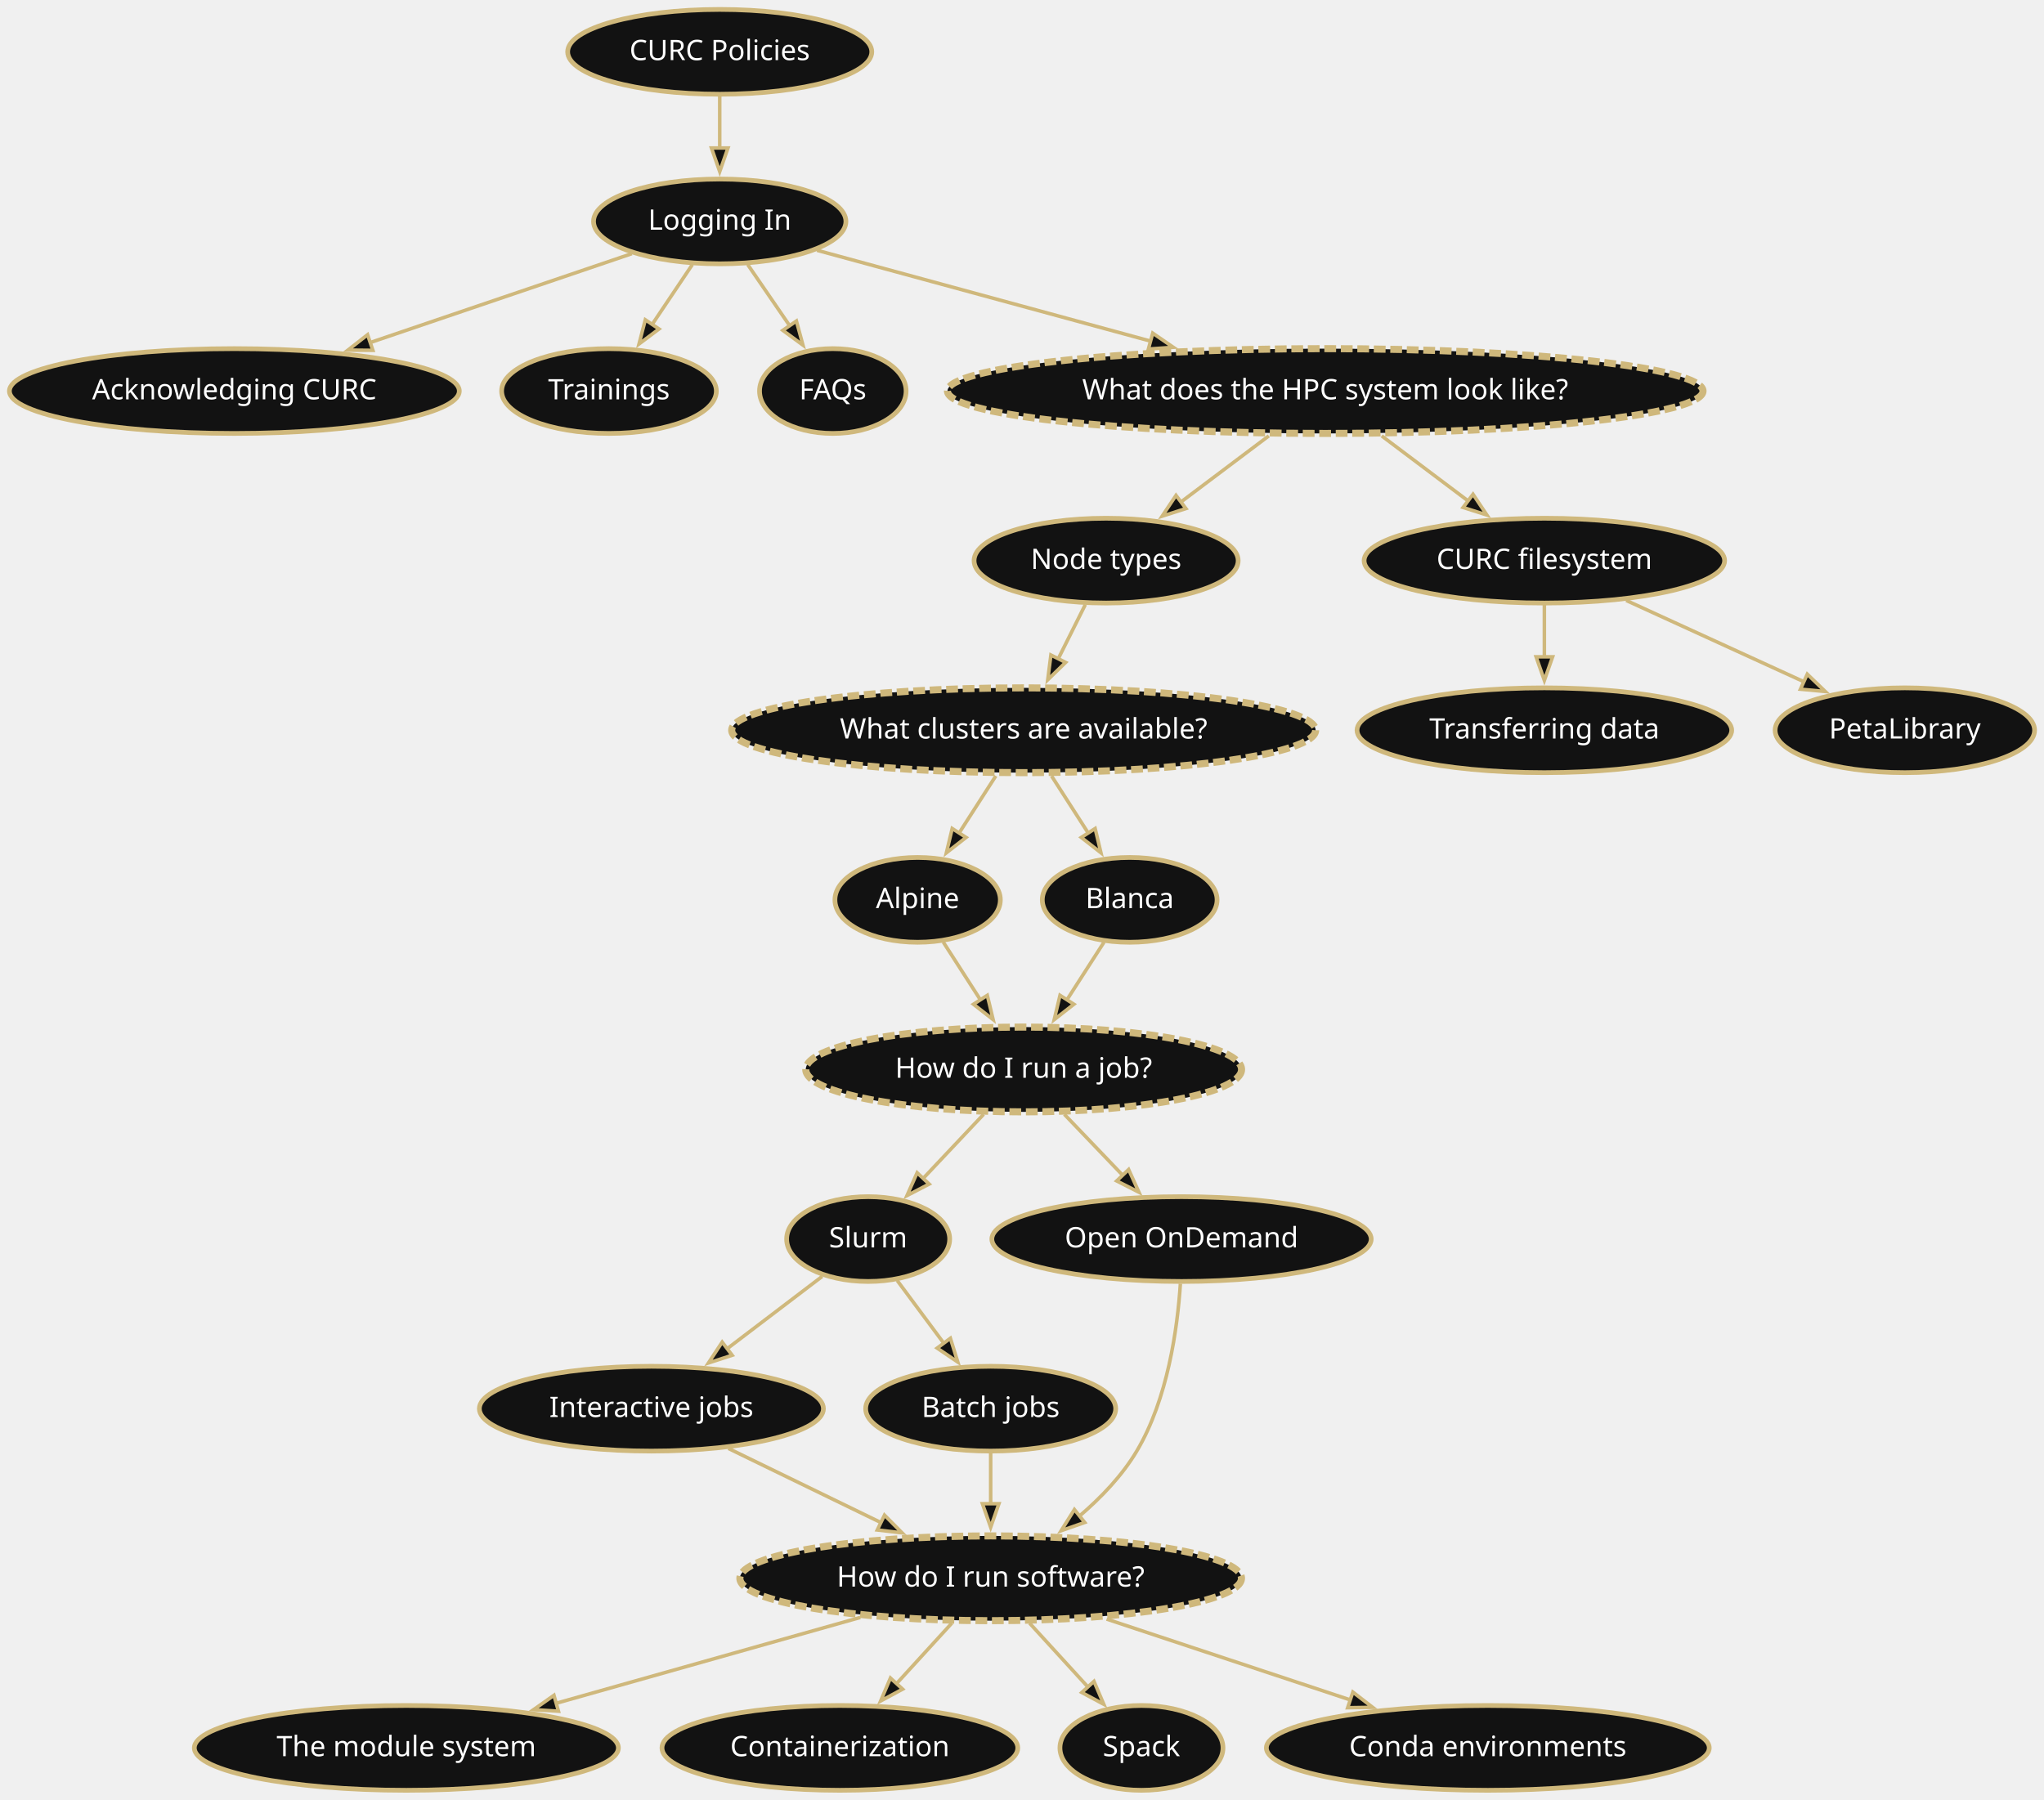
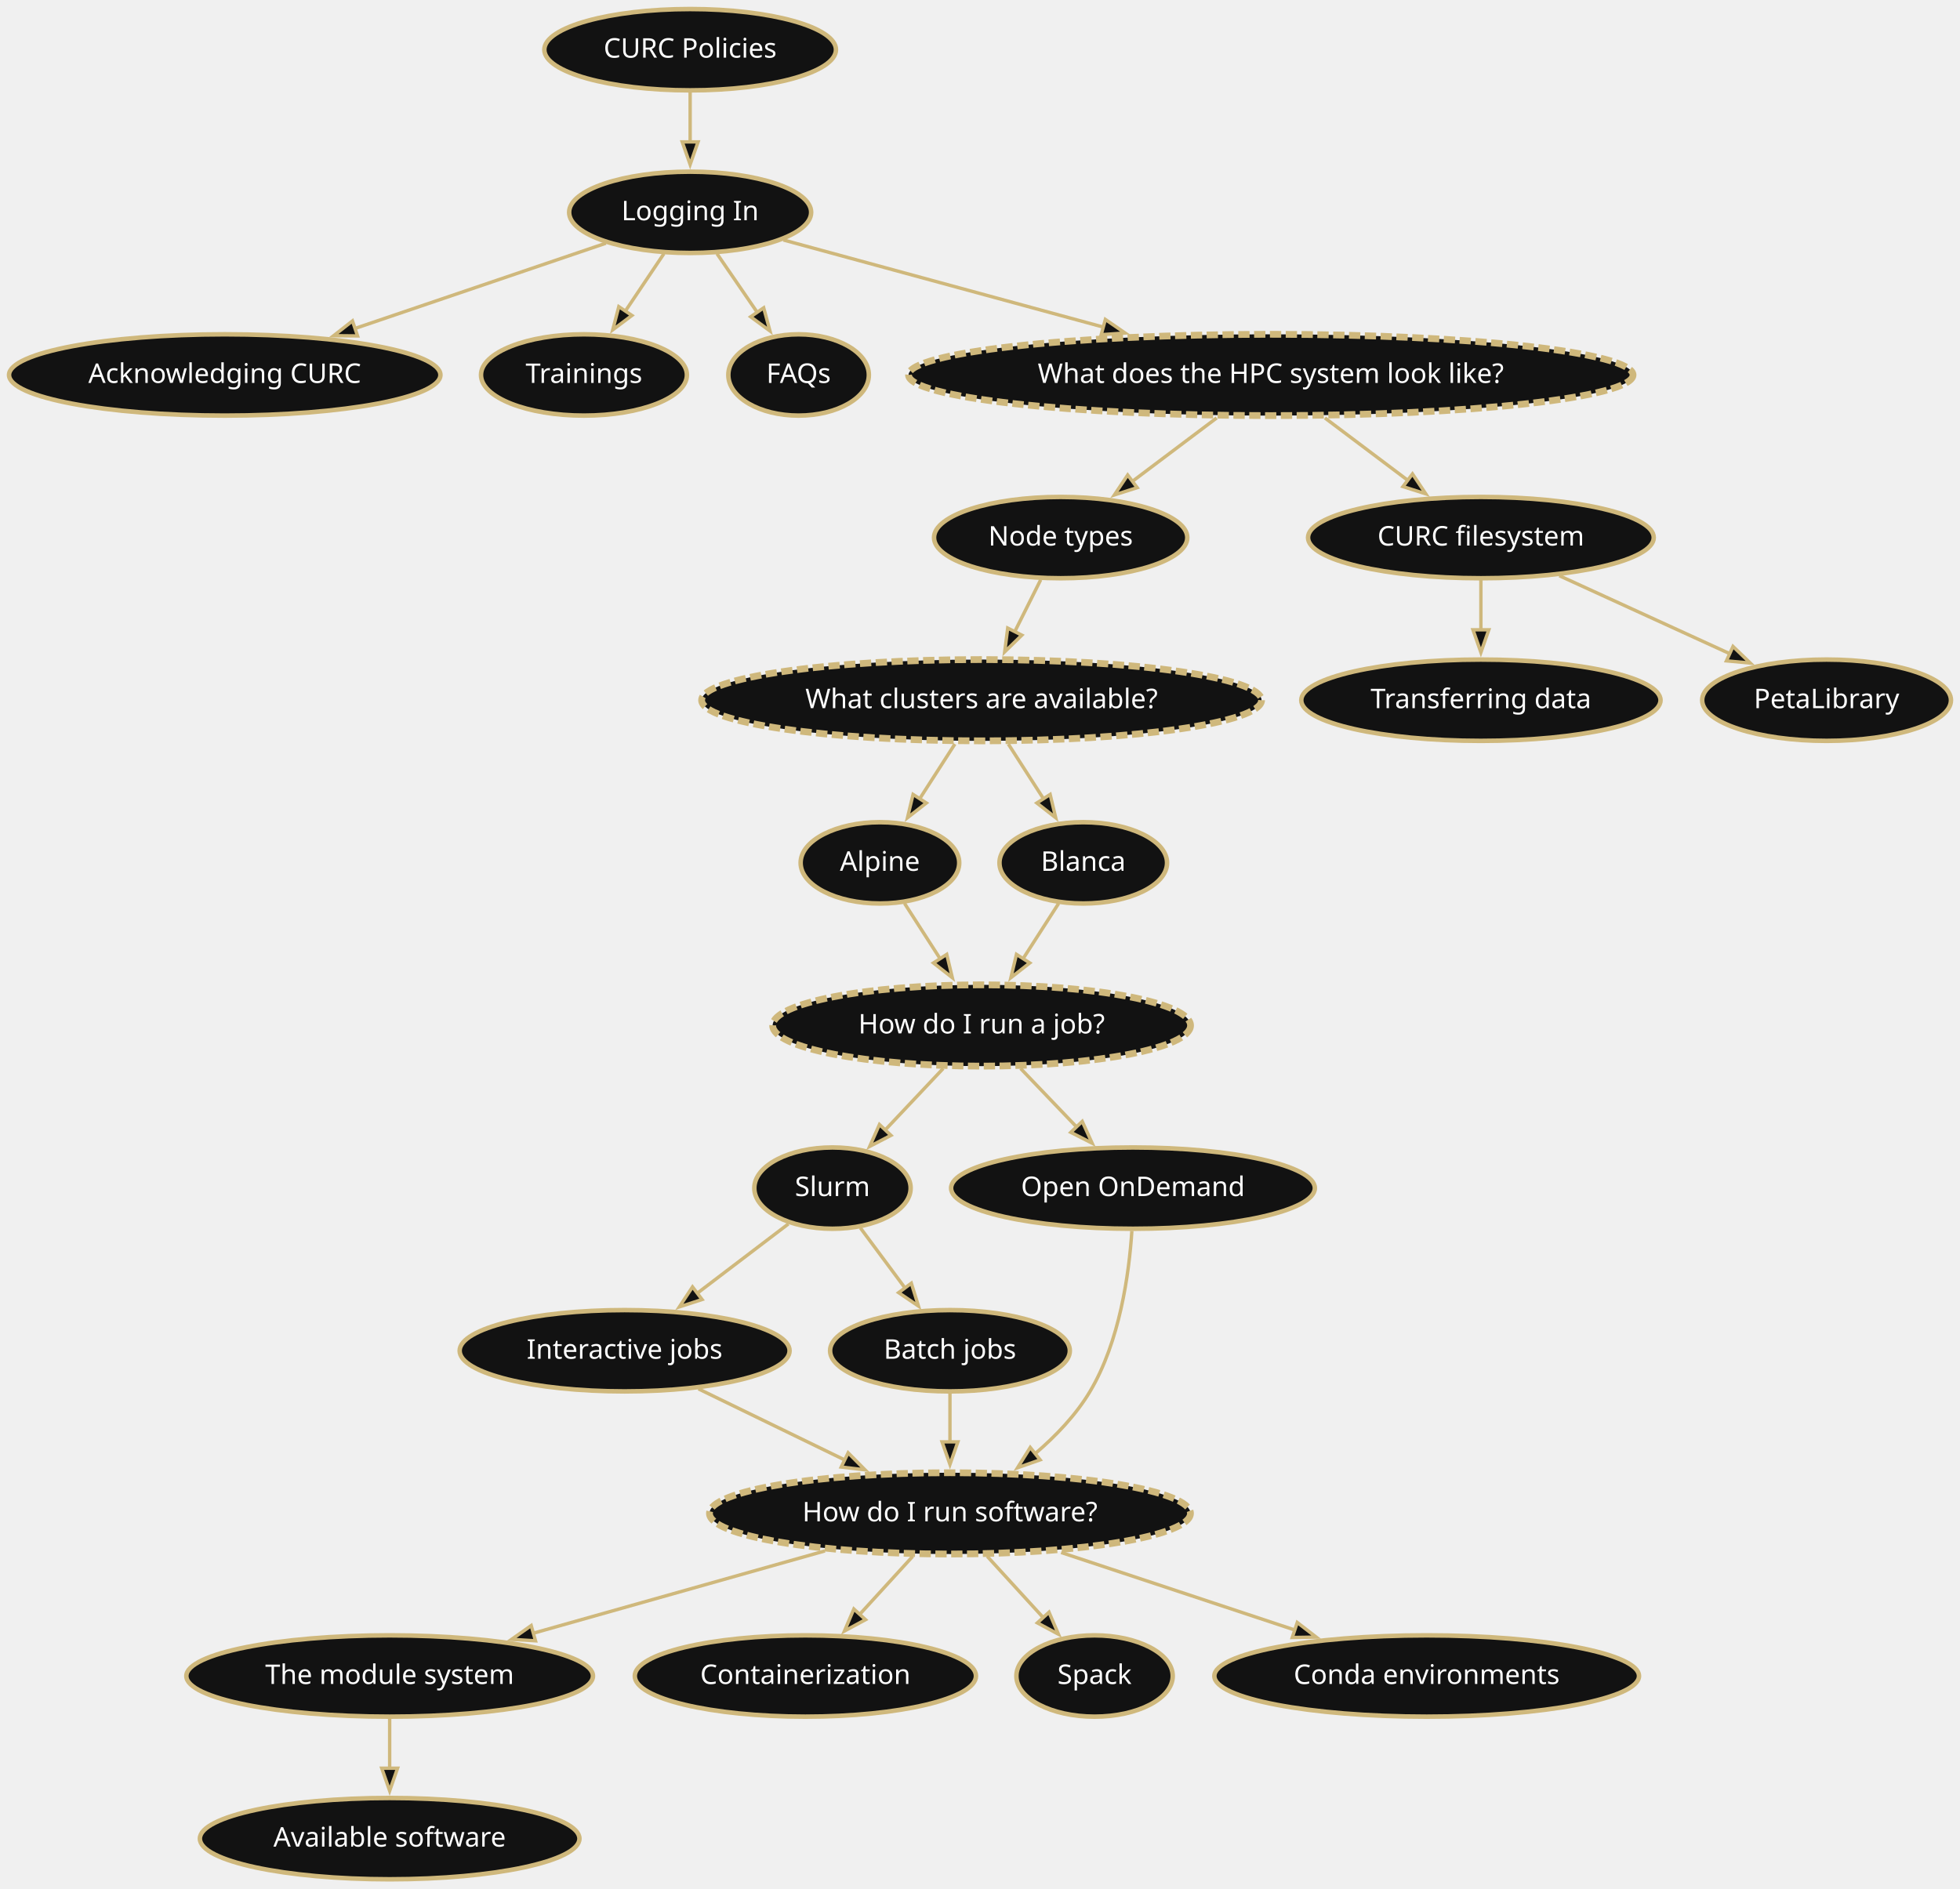
- <svg xmlns="http://www.w3.org/2000/svg" xmlns:xlink="http://www.w3.org/1999/xlink" width="100%" height="100%" viewBox="0.00 0.00 867.53 764.00">
-   <g id="doc-flowchart" class="graph" transform="scale(1 1) rotate(0) translate(4 760)">
+ <svg xmlns="http://www.w3.org/2000/svg" xmlns:xlink="http://www.w3.org/1999/xlink" width="100%" height="100%" viewBox="0.00 0.00 867.53 836.00">
+   <g id="doc-flowchart" class="graph" transform="scale(1 1) rotate(0) translate(4 832)">
    <g id="clickable" class="node">
      <g id="a_clickable">
        <a xlink:href="../additional-resources/policies.html" target="_blank">
-           <ellipse fill="#121212" stroke="#cfb87c" stroke-width="2" cx="301.47" cy="-738" rx="64.54" ry="18" />
-           <text text-anchor="middle" x="301.47" y="-734.48" font-family="Verdana" font-size="12.00" fill="white">CURC Policies</text>
+           <ellipse fill="#121212" stroke="#cfb87c" stroke-width="2" cx="301.47" cy="-810" rx="64.54" ry="18" />
+           <text text-anchor="middle" x="301.47" y="-806.48" font-family="Verdana" font-size="12.00" fill="white">CURC Policies</text>
        </a>
      </g>
    </g>
    <g id="clickable" class="node">
      <g id="a_clickable">
        <a xlink:href="../getting_started/logging-in.html" target="_blank">
-           <ellipse fill="#121212" stroke="#cfb87c" stroke-width="2" cx="301.47" cy="-666" rx="53.56" ry="18" />
-           <text text-anchor="middle" x="301.47" y="-662.48" font-family="Verdana" font-size="12.00" fill="white">Logging In</text>
+           <ellipse fill="#121212" stroke="#cfb87c" stroke-width="2" cx="301.47" cy="-738" rx="53.56" ry="18" />
+           <text text-anchor="middle" x="301.47" y="-734.48" font-family="Verdana" font-size="12.00" fill="white">Logging In</text>
        </a>
      </g>
    </g>
    <g id="doc-flowchart_edge1" class="edge">
-       <path fill="none" stroke="#cfb87c" stroke-width="1.5" d="M301.47,-719.34C301.47,-712.59 301.47,-704.69 301.47,-697.11" />
-       <polygon fill="#121212" stroke="#cfb87c" stroke-width="1.5" points="304.97,-697.17 301.47,-687.17 297.97,-697.17 304.97,-697.17" />
+       <path fill="none" stroke="#cfb87c" stroke-width="1.5" d="M301.47,-791.34C301.47,-784.59 301.47,-776.69 301.47,-769.11" />
+       <polygon fill="#121212" stroke="#cfb87c" stroke-width="1.5" points="304.97,-769.17 301.47,-759.17 297.97,-769.17 304.97,-769.17" />
    </g>
    <g id="clickable" class="node">
      <g id="a_clickable">
        <a xlink:href="../getting_started/acknowledge_curc_resources.html" target="_blank">
-           <ellipse fill="#121212" stroke="#cfb87c" stroke-width="2" cx="95.47" cy="-594" rx="95.47" ry="18" />
-           <text text-anchor="middle" x="95.47" y="-590.48" font-family="Verdana" font-size="12.00" fill="white">Acknowledging CURC</text>
+           <ellipse fill="#121212" stroke="#cfb87c" stroke-width="2" cx="95.47" cy="-666" rx="95.47" ry="18" />
+           <text text-anchor="middle" x="95.47" y="-662.48" font-family="Verdana" font-size="12.00" fill="white">Acknowledging CURC</text>
        </a>
      </g>
    </g>
    <g id="doc-flowchart_edge2" class="edge">
-       <path fill="none" stroke="#cfb87c" stroke-width="1.5" d="M264.17,-652.32C233.1,-641.76 188.33,-626.55 152.73,-614.45" />
-       <polygon fill="#121212" stroke="#cfb87c" stroke-width="1.5" points="154.26,-611.28 143.67,-611.38 152.01,-617.91 154.26,-611.28" />
+       <path fill="none" stroke="#cfb87c" stroke-width="1.5" d="M264.17,-724.32C233.1,-713.76 188.33,-698.55 152.73,-686.45" />
+       <polygon fill="#121212" stroke="#cfb87c" stroke-width="1.5" points="154.26,-683.28 143.67,-683.38 152.01,-689.91 154.26,-683.28" />
    </g>
    <g id="clickable" class="node">
      <g id="a_clickable">
        <a xlink:href="../getting_started/current-sem-trainings.html" target="_blank">
-           <ellipse fill="#121212" stroke="#cfb87c" stroke-width="2" cx="254.47" cy="-594" rx="45.57" ry="18" />
-           <text text-anchor="middle" x="254.47" y="-590.48" font-family="Verdana" font-size="12.00" fill="white">Trainings</text>
+           <ellipse fill="#121212" stroke="#cfb87c" stroke-width="2" cx="254.47" cy="-666" rx="45.57" ry="18" />
+           <text text-anchor="middle" x="254.47" y="-662.48" font-family="Verdana" font-size="12.00" fill="white">Trainings</text>
        </a>
      </g>
    </g>
    <g id="doc-flowchart_edge3" class="edge">
-       <path fill="none" stroke="#cfb87c" stroke-width="1.5" d="M289.86,-647.7C284.68,-639.98 278.45,-630.71 272.68,-622.11" />
-       <polygon fill="#121212" stroke="#cfb87c" stroke-width="1.5" points="275.7,-620.34 267.22,-613.99 269.89,-624.24 275.7,-620.34" />
+       <path fill="none" stroke="#cfb87c" stroke-width="1.5" d="M289.86,-719.7C284.68,-711.98 278.45,-702.71 272.68,-694.11" />
+       <polygon fill="#121212" stroke="#cfb87c" stroke-width="1.5" points="275.7,-692.34 267.22,-685.99 269.89,-696.24 275.7,-692.34" />
    </g>
    <g id="clickable" class="node">
      <g id="a_clickable">
        <a xlink:href="../getting_started/faq.html" target="_blank">
-           <ellipse fill="#121212" stroke="#cfb87c" stroke-width="2" cx="349.47" cy="-594" rx="31.1" ry="18" />
-           <text text-anchor="middle" x="349.47" y="-590.48" font-family="Verdana" font-size="12.00" fill="white">FAQs</text>
+           <ellipse fill="#121212" stroke="#cfb87c" stroke-width="2" cx="349.47" cy="-666" rx="31.1" ry="18" />
+           <text text-anchor="middle" x="349.47" y="-662.48" font-family="Verdana" font-size="12.00" fill="white">FAQs</text>
        </a>
      </g>
    </g>
    <g id="doc-flowchart_edge4" class="edge">
-       <path fill="none" stroke="#cfb87c" stroke-width="1.5" d="M313.34,-647.7C318.71,-639.87 325.18,-630.44 331.15,-621.73" />
-       <polygon fill="#121212" stroke="#cfb87c" stroke-width="1.5" points="334.02,-623.72 336.79,-613.49 328.25,-619.76 334.02,-623.72" />
+       <path fill="none" stroke="#cfb87c" stroke-width="1.5" d="M313.34,-719.7C318.71,-711.87 325.18,-702.44 331.15,-693.73" />
+       <polygon fill="#121212" stroke="#cfb87c" stroke-width="1.5" points="334.02,-695.72 336.79,-685.49 328.25,-691.76 334.02,-695.72" />
    </g>
    <g id="doc-flowchart_node6" class="node">
-       <ellipse fill="#121212" stroke="#cfb87c" stroke-width="3" stroke-dasharray="5,2" cx="558.47" cy="-594" rx="160.34" ry="18" />
-       <text text-anchor="middle" x="558.47" y="-590.48" font-family="Verdana" font-size="12.00" fill="white">What does the HPC system look like?</text>
+       <ellipse fill="#121212" stroke="#cfb87c" stroke-width="3" stroke-dasharray="5,2" cx="558.47" cy="-666" rx="160.34" ry="18" />
+       <text text-anchor="middle" x="558.47" y="-662.48" font-family="Verdana" font-size="12.00" fill="white">What does the HPC system look like?</text>
    </g>
    <g id="doc-flowchart_edge5" class="edge">
-       <path fill="none" stroke="#cfb87c" stroke-width="1.5" d="M342.77,-653.75C380.88,-643.37 438.38,-627.71 484.42,-615.17" />
-       <polygon fill="#121212" stroke="#cfb87c" stroke-width="1.5" points="485.25,-618.57 493.98,-612.57 483.41,-611.82 485.25,-618.57" />
+       <path fill="none" stroke="#cfb87c" stroke-width="1.5" d="M342.77,-725.75C380.88,-715.37 438.38,-699.71 484.42,-687.17" />
+       <polygon fill="#121212" stroke="#cfb87c" stroke-width="1.5" points="485.25,-690.57 493.98,-684.57 483.41,-683.82 485.25,-690.57" />
    </g>
    <g id="clickable" class="node">
      <g id="a_clickable">
        <a xlink:href="../compute/node-types.html" target="_blank">
-           <ellipse fill="#121212" stroke="#cfb87c" stroke-width="2" cx="465.47" cy="-522" rx="56.05" ry="18" />
-           <text text-anchor="middle" x="465.47" y="-518.48" font-family="Verdana" font-size="12.00" fill="white">Node types</text>
+           <ellipse fill="#121212" stroke="#cfb87c" stroke-width="2" cx="465.47" cy="-594" rx="56.05" ry="18" />
+           <text text-anchor="middle" x="465.47" y="-590.48" font-family="Verdana" font-size="12.00" fill="white">Node types</text>
        </a>
      </g>
    </g>
    <g id="doc-flowchart_edge6" class="edge">
-       <path fill="none" stroke="#cfb87c" stroke-width="1.5" d="M534.52,-574.97C523.06,-566.34 509.18,-555.9 496.88,-546.64" />
-       <polygon fill="#121212" stroke="#cfb87c" stroke-width="1.5" points="499.34,-544.11 489.25,-540.89 495.13,-549.7 499.34,-544.11" />
+       <path fill="none" stroke="#cfb87c" stroke-width="1.5" d="M534.52,-646.97C523.06,-638.34 509.18,-627.9 496.88,-618.64" />
+       <polygon fill="#121212" stroke="#cfb87c" stroke-width="1.5" points="499.34,-616.11 489.25,-612.89 495.13,-621.7 499.34,-616.11" />
    </g>
    <g id="clickable" class="node">
      <g id="a_clickable">
        <a xlink:href="../compute/filesystems.html" target="_blank">
-           <ellipse fill="#121212" stroke="#cfb87c" stroke-width="2" cx="651.47" cy="-522" rx="76.51" ry="18" />
-           <text text-anchor="middle" x="651.47" y="-518.48" font-family="Verdana" font-size="12.00" fill="white">CURC filesystem</text>
+           <ellipse fill="#121212" stroke="#cfb87c" stroke-width="2" cx="651.47" cy="-594" rx="76.51" ry="18" />
+           <text text-anchor="middle" x="651.47" y="-590.48" font-family="Verdana" font-size="12.00" fill="white">CURC filesystem</text>
        </a>
      </g>
    </g>
    <g id="doc-flowchart_edge7" class="edge">
-       <path fill="none" stroke="#cfb87c" stroke-width="1.5" d="M582.42,-574.97C593.61,-566.56 607.09,-556.41 619.16,-547.32" />
-       <polygon fill="#121212" stroke="#cfb87c" stroke-width="1.5" points="621.19,-550.18 627.07,-541.37 616.98,-544.58 621.19,-550.18" />
+       <path fill="none" stroke="#cfb87c" stroke-width="1.5" d="M582.42,-646.97C593.61,-638.56 607.09,-628.41 619.16,-619.32" />
+       <polygon fill="#121212" stroke="#cfb87c" stroke-width="1.5" points="621.19,-622.18 627.07,-613.37 616.98,-616.58 621.19,-622.18" />
    </g>
    <g id="doc-flowchart_node7" class="node">
-       <ellipse fill="#121212" stroke="#cfb87c" stroke-width="3" stroke-dasharray="5,2" cx="430.47" cy="-306" rx="92.48" ry="18" />
-       <text text-anchor="middle" x="430.47" y="-302.48" font-family="Verdana" font-size="12.00" fill="white">How do I run a job?</text>
+       <ellipse fill="#121212" stroke="#cfb87c" stroke-width="3" stroke-dasharray="5,2" cx="430.47" cy="-378" rx="92.48" ry="18" />
+       <text text-anchor="middle" x="430.47" y="-374.48" font-family="Verdana" font-size="12.00" fill="white">How do I run a job?</text>
    </g>
    <g id="clickable" class="node">
      <g id="a_clickable">
        <a xlink:href="../running-jobs/job-resources.html" target="_blank">
-           <ellipse fill="#121212" stroke="#cfb87c" stroke-width="2" cx="364.47" cy="-234" rx="34.6" ry="18" />
-           <text text-anchor="middle" x="364.47" y="-230.47" font-family="Verdana" font-size="12.00" fill="white">Slurm</text>
+           <ellipse fill="#121212" stroke="#cfb87c" stroke-width="2" cx="364.47" cy="-306" rx="34.6" ry="18" />
+           <text text-anchor="middle" x="364.47" y="-302.48" font-family="Verdana" font-size="12.00" fill="white">Slurm</text>
        </a>
      </g>
    </g>
    <g id="doc-flowchart_edge15" class="edge">
-       <path fill="none" stroke="#cfb87c" stroke-width="1.5" d="M413.48,-286.97C405.65,-278.68 396.25,-268.7 387.78,-259.71" />
-       <polygon fill="#121212" stroke="#cfb87c" stroke-width="1.5" points="390.36,-257.35 380.95,-252.47 385.26,-262.15 390.36,-257.35" />
+       <path fill="none" stroke="#cfb87c" stroke-width="1.5" d="M413.48,-358.97C405.65,-350.68 396.25,-340.7 387.78,-331.71" />
+       <polygon fill="#121212" stroke="#cfb87c" stroke-width="1.5" points="390.36,-329.35 380.95,-324.47 385.26,-334.15 390.36,-329.35" />
    </g>
    <g id="clickable" class="node">
      <g id="a_clickable">
        <a xlink:href="../open_ondemand/index.html" target="_blank">
-           <ellipse fill="#121212" stroke="#cfb87c" stroke-width="2" cx="497.47" cy="-234" rx="80.5" ry="18" />
-           <text text-anchor="middle" x="497.47" y="-230.47" font-family="Verdana" font-size="12.00" fill="white">Open OnDemand</text>
+           <ellipse fill="#121212" stroke="#cfb87c" stroke-width="2" cx="497.47" cy="-306" rx="80.5" ry="18" />
+           <text text-anchor="middle" x="497.47" y="-302.48" font-family="Verdana" font-size="12.00" fill="white">Open OnDemand</text>
        </a>
      </g>
    </g>
    <g id="doc-flowchart_edge16" class="edge">
-       <path fill="none" stroke="#cfb87c" stroke-width="1.5" d="M447.73,-286.97C455.33,-279.04 464.39,-269.56 472.69,-260.89" />
-       <polygon fill="#121212" stroke="#cfb87c" stroke-width="1.5" points="475.02,-263.53 479.4,-253.88 469.96,-258.69 475.02,-263.53" />
+       <path fill="none" stroke="#cfb87c" stroke-width="1.5" d="M447.73,-358.97C455.33,-351.04 464.39,-341.56 472.69,-332.89" />
+       <polygon fill="#121212" stroke="#cfb87c" stroke-width="1.5" points="475.02,-335.53 479.4,-325.88 469.96,-330.69 475.02,-335.53" />
    </g>
    <g id="doc-flowchart_node8" class="node">
-       <ellipse fill="#121212" stroke="#cfb87c" stroke-width="3" stroke-dasharray="5,2" cx="430.47" cy="-450" rx="123.92" ry="18" />
-       <text text-anchor="middle" x="430.47" y="-446.48" font-family="Verdana" font-size="12.00" fill="white">What clusters are available?</text>
+       <ellipse fill="#121212" stroke="#cfb87c" stroke-width="3" stroke-dasharray="5,2" cx="430.47" cy="-522" rx="123.92" ry="18" />
+       <text text-anchor="middle" x="430.47" y="-518.48" font-family="Verdana" font-size="12.00" fill="white">What clusters are available?</text>
    </g>
    <g id="clickable" class="node">
      <g id="a_clickable">
        <a xlink:href="../clusters/alpine/index.html" target="_blank">
-           <ellipse fill="#121212" stroke="#cfb87c" stroke-width="2" cx="385.47" cy="-378" rx="35.1" ry="18" />
-           <text text-anchor="middle" x="385.47" y="-374.48" font-family="Verdana" font-size="12.00" fill="white">Alpine</text>
+           <ellipse fill="#121212" stroke="#cfb87c" stroke-width="2" cx="385.47" cy="-450" rx="35.1" ry="18" />
+           <text text-anchor="middle" x="385.47" y="-446.48" font-family="Verdana" font-size="12.00" fill="white">Alpine</text>
        </a>
      </g>
    </g>
    <g id="doc-flowchart_edge11" class="edge">
-       <path fill="none" stroke="#cfb87c" stroke-width="1.5" d="M418.65,-430.61C413.87,-423.17 408.25,-414.44 403.01,-406.28" />
-       <polygon fill="#121212" stroke="#cfb87c" stroke-width="1.5" points="406.03,-404.5 397.67,-397.98 400.14,-408.28 406.03,-404.5" />
+       <path fill="none" stroke="#cfb87c" stroke-width="1.5" d="M418.65,-502.61C413.87,-495.17 408.25,-486.44 403.01,-478.28" />
+       <polygon fill="#121212" stroke="#cfb87c" stroke-width="1.5" points="406.03,-476.5 397.67,-469.98 400.14,-480.28 406.03,-476.5" />
    </g>
    <g id="clickable" class="node">
      <g id="a_clickable">
        <a xlink:href="../clusters/blanca/blanca.html" target="_blank">
-           <ellipse fill="#121212" stroke="#cfb87c" stroke-width="2" cx="475.47" cy="-378" rx="37.09" ry="18" />
-           <text text-anchor="middle" x="475.47" y="-374.48" font-family="Verdana" font-size="12.00" fill="white">Blanca</text>
+           <ellipse fill="#121212" stroke="#cfb87c" stroke-width="2" cx="475.47" cy="-450" rx="37.09" ry="18" />
+           <text text-anchor="middle" x="475.47" y="-446.48" font-family="Verdana" font-size="12.00" fill="white">Blanca</text>
        </a>
      </g>
    </g>
    <g id="doc-flowchart_edge12" class="edge">
-       <path fill="none" stroke="#cfb87c" stroke-width="1.5" d="M442.3,-430.61C447.08,-423.17 452.69,-414.44 457.93,-406.28" />
-       <polygon fill="#121212" stroke="#cfb87c" stroke-width="1.5" points="460.81,-408.28 463.27,-397.98 454.92,-404.5 460.81,-408.28" />
+       <path fill="none" stroke="#cfb87c" stroke-width="1.5" d="M442.3,-502.61C447.08,-495.17 452.69,-486.44 457.93,-478.28" />
+       <polygon fill="#121212" stroke="#cfb87c" stroke-width="1.5" points="460.81,-480.28 463.27,-469.98 454.92,-476.5 460.81,-480.28" />
    </g>
    <g id="doc-flowchart_edge10" class="edge">
-       <path fill="none" stroke="#cfb87c" stroke-width="1.5" d="M456.64,-503.34C453.12,-496.29 448.97,-487.99 445.02,-480.1" />
-       <polygon fill="#121212" stroke="#cfb87c" stroke-width="1.5" points="448.29,-478.8 440.69,-471.42 442.03,-481.93 448.29,-478.8" />
+       <path fill="none" stroke="#cfb87c" stroke-width="1.5" d="M456.64,-575.34C453.12,-568.29 448.97,-559.99 445.02,-552.1" />
+       <polygon fill="#121212" stroke="#cfb87c" stroke-width="1.5" points="448.29,-550.8 440.69,-543.42 442.03,-553.93 448.29,-550.8" />
    </g>
    <g id="clickable" class="node">
      <g id="a_clickable">
        <a xlink:href="../compute/data-transfer.html" target="_blank">
-           <ellipse fill="#121212" stroke="#cfb87c" stroke-width="2" cx="651.47" cy="-450" rx="79.51" ry="18" />
-           <text text-anchor="middle" x="651.47" y="-446.48" font-family="Verdana" font-size="12.00" fill="white">Transferring data</text>
+           <ellipse fill="#121212" stroke="#cfb87c" stroke-width="2" cx="651.47" cy="-522" rx="79.51" ry="18" />
+           <text text-anchor="middle" x="651.47" y="-518.48" font-family="Verdana" font-size="12.00" fill="white">Transferring data</text>
        </a>
      </g>
    </g>
    <g id="doc-flowchart_edge8" class="edge">
-       <path fill="none" stroke="#cfb87c" stroke-width="1.5" d="M651.47,-503.34C651.47,-496.59 651.47,-488.69 651.47,-481.11" />
-       <polygon fill="#121212" stroke="#cfb87c" stroke-width="1.5" points="654.97,-481.17 651.47,-471.17 647.97,-481.17 654.97,-481.17" />
+       <path fill="none" stroke="#cfb87c" stroke-width="1.5" d="M651.47,-575.34C651.47,-568.59 651.47,-560.69 651.47,-553.11" />
+       <polygon fill="#121212" stroke="#cfb87c" stroke-width="1.5" points="654.97,-553.17 651.47,-543.17 647.97,-553.17 654.97,-553.17" />
    </g>
    <g id="clickable" class="node">
      <g id="a_clickable">
        <a xlink:href="../storage/petalibrary/index.html" target="_blank">
-           <ellipse fill="#121212" stroke="#cfb87c" stroke-width="2" cx="804.47" cy="-450" rx="55.06" ry="18" />
-           <text text-anchor="middle" x="804.47" y="-446.48" font-family="Verdana" font-size="12.00" fill="white">PetaLibrary</text>
+           <ellipse fill="#121212" stroke="#cfb87c" stroke-width="2" cx="804.47" cy="-522" rx="55.06" ry="18" />
+           <text text-anchor="middle" x="804.47" y="-518.48" font-family="Verdana" font-size="12.00" fill="white">PetaLibrary</text>
        </a>
      </g>
    </g>
    <g id="doc-flowchart_edge9" class="edge">
-       <path fill="none" stroke="#cfb87c" stroke-width="1.5" d="M686.19,-505.12C708.65,-494.84 738.03,-481.4 761.89,-470.48" />
-       <polygon fill="#121212" stroke="#cfb87c" stroke-width="1.5" points="763.06,-473.8 770.7,-466.45 760.15,-467.43 763.06,-473.8" />
+       <path fill="none" stroke="#cfb87c" stroke-width="1.5" d="M686.19,-577.12C708.65,-566.84 738.03,-553.4 761.89,-542.48" />
+       <polygon fill="#121212" stroke="#cfb87c" stroke-width="1.5" points="763.06,-545.8 770.7,-538.45 760.15,-539.43 763.06,-545.8" />
    </g>
    <g id="doc-flowchart_edge13" class="edge">
-       <path fill="none" stroke="#cfb87c" stroke-width="1.5" d="M396.37,-360.05C401.12,-352.66 406.83,-343.78 412.2,-335.42" />
-       <polygon fill="#121212" stroke="#cfb87c" stroke-width="1.5" points="415.04,-337.47 417.51,-327.17 409.16,-333.69 415.04,-337.47" />
+       <path fill="none" stroke="#cfb87c" stroke-width="1.5" d="M396.37,-432.05C401.12,-424.66 406.83,-415.78 412.2,-407.42" />
+       <polygon fill="#121212" stroke="#cfb87c" stroke-width="1.5" points="415.04,-409.47 417.51,-399.17 409.16,-405.69 415.04,-409.47" />
    </g>
    <g id="doc-flowchart_edge14" class="edge">
-       <path fill="none" stroke="#cfb87c" stroke-width="1.5" d="M464.58,-360.05C459.83,-352.66 454.12,-343.78 448.74,-335.42" />
-       <polygon fill="#121212" stroke="#cfb87c" stroke-width="1.5" points="451.79,-333.69 443.44,-327.17 445.9,-337.47 451.79,-333.69" />
+       <path fill="none" stroke="#cfb87c" stroke-width="1.5" d="M464.58,-432.05C459.83,-424.66 454.12,-415.78 448.74,-407.42" />
+       <polygon fill="#121212" stroke="#cfb87c" stroke-width="1.5" points="451.79,-405.69 443.44,-399.17 445.9,-409.47 451.79,-405.69" />
    </g>
    <g id="clickable" class="node">
      <g id="a_clickable">
        <a xlink:href="../running-jobs/interactive-jobs.html" target="_blank">
-           <ellipse fill="#121212" stroke="#cfb87c" stroke-width="2" cx="272.47" cy="-162" rx="73.02" ry="18" />
-           <text text-anchor="middle" x="272.47" y="-158.47" font-family="Verdana" font-size="12.00" fill="white">Interactive jobs</text>
+           <ellipse fill="#121212" stroke="#cfb87c" stroke-width="2" cx="272.47" cy="-234" rx="73.02" ry="18" />
+           <text text-anchor="middle" x="272.47" y="-230.47" font-family="Verdana" font-size="12.00" fill="white">Interactive jobs</text>
        </a>
      </g>
    </g>
    <g id="doc-flowchart_edge17" class="edge">
-       <path fill="none" stroke="#cfb87c" stroke-width="1.5" d="M344.96,-218.15C333.16,-209.18 317.84,-197.52 304.32,-187.23" />
-       <polygon fill="#121212" stroke="#cfb87c" stroke-width="1.5" points="306.75,-184.68 296.68,-181.41 302.52,-190.26 306.75,-184.68" />
+       <path fill="none" stroke="#cfb87c" stroke-width="1.5" d="M344.96,-290.15C333.16,-281.18 317.84,-269.52 304.32,-259.23" />
+       <polygon fill="#121212" stroke="#cfb87c" stroke-width="1.5" points="306.75,-256.68 296.68,-253.41 302.52,-262.26 306.75,-256.68" />
    </g>
    <g id="clickable" class="node">
      <g id="a_clickable">
        <a xlink:href="../running-jobs/batch-jobs.html" target="_blank">
-           <ellipse fill="#121212" stroke="#cfb87c" stroke-width="2" cx="416.47" cy="-162" rx="53.06" ry="18" />
-           <text text-anchor="middle" x="416.47" y="-158.47" font-family="Verdana" font-size="12.00" fill="white">Batch jobs</text>
+           <ellipse fill="#121212" stroke="#cfb87c" stroke-width="2" cx="416.47" cy="-234" rx="53.06" ry="18" />
+           <text text-anchor="middle" x="416.47" y="-230.47" font-family="Verdana" font-size="12.00" fill="white">Batch jobs</text>
        </a>
      </g>
    </g>
    <g id="doc-flowchart_edge18" class="edge">
-       <path fill="none" stroke="#cfb87c" stroke-width="1.5" d="M376.8,-216.41C382.73,-208.42 390,-198.64 396.68,-189.64" />
-       <polygon fill="#121212" stroke="#cfb87c" stroke-width="1.5" points="399.37,-191.89 402.52,-181.78 393.75,-187.72 399.37,-191.89" />
+       <path fill="none" stroke="#cfb87c" stroke-width="1.5" d="M376.8,-288.41C382.73,-280.42 390,-270.64 396.68,-261.64" />
+       <polygon fill="#121212" stroke="#cfb87c" stroke-width="1.5" points="399.37,-263.89 402.52,-253.78 393.75,-259.72 399.37,-263.89" />
    </g>
    <g id="doc-flowchart_node19" class="node">
-       <ellipse fill="#121212" stroke="#cfb87c" stroke-width="3" stroke-dasharray="5,2" cx="416.47" cy="-90" rx="106.45" ry="18" />
-       <text text-anchor="middle" x="416.47" y="-86.47" font-family="Verdana" font-size="12.00" fill="white">How do I run software?</text>
+       <ellipse fill="#121212" stroke="#cfb87c" stroke-width="3" stroke-dasharray="5,2" cx="416.47" cy="-162" rx="106.45" ry="18" />
+       <text text-anchor="middle" x="416.47" y="-158.47" font-family="Verdana" font-size="12.00" fill="white">How do I run software?</text>
    </g>
    <g id="doc-flowchart_edge19" class="edge">
-       <path fill="none" stroke="#cfb87c" stroke-width="1.5" d="M305.15,-145.12C324.28,-135.82 348.76,-123.92 369.89,-113.65" />
-       <polygon fill="#121212" stroke="#cfb87c" stroke-width="1.5" points="371.4,-116.8 378.86,-109.28 368.34,-110.51 371.4,-116.8" />
+       <path fill="none" stroke="#cfb87c" stroke-width="1.5" d="M305.15,-217.12C324.28,-207.82 348.76,-195.92 369.89,-185.65" />
+       <polygon fill="#121212" stroke="#cfb87c" stroke-width="1.5" points="371.4,-188.8 378.86,-181.28 368.34,-182.51 371.4,-188.8" />
    </g>
    <g id="doc-flowchart_edge20" class="edge">
-       <path fill="none" stroke="#cfb87c" stroke-width="1.5" d="M416.47,-143.34C416.47,-136.69 416.47,-128.94 416.47,-121.46" />
-       <polygon fill="#121212" stroke="#cfb87c" stroke-width="1.5" points="419.97,-121.66 416.47,-111.66 412.97,-121.66 419.97,-121.66" />
+       <path fill="none" stroke="#cfb87c" stroke-width="1.5" d="M416.47,-215.34C416.47,-208.69 416.47,-200.94 416.47,-193.46" />
+       <polygon fill="#121212" stroke="#cfb87c" stroke-width="1.5" points="419.97,-193.66 416.47,-183.66 412.97,-193.66 419.97,-193.66" />
    </g>
    <g id="doc-flowchart_edge21" class="edge">
-       <path fill="none" stroke="#cfb87c" stroke-width="1.5" d="M496.99,-215.06C495.75,-196.16 491.65,-166.13 478.47,-144 472.29,-133.61 463.34,-124.26 454.15,-116.41" />
-       <polygon fill="#121212" stroke="#cfb87c" stroke-width="1.5" points="456.38,-113.7 446.38,-110.2 452.01,-119.18 456.38,-113.7" />
+       <path fill="none" stroke="#cfb87c" stroke-width="1.5" d="M496.99,-287.06C495.75,-268.16 491.65,-238.13 478.47,-216 472.29,-205.61 463.34,-196.26 454.15,-188.41" />
+       <polygon fill="#121212" stroke="#cfb87c" stroke-width="1.5" points="456.38,-185.7 446.38,-182.2 452.01,-191.18 456.38,-185.7" />
    </g>
    <g id="clickable" class="node">
      <g id="a_clickable">
        <a xlink:href="../compute/modules.html" target="_blank">
-           <ellipse fill="#121212" stroke="#cfb87c" stroke-width="2" cx="168.47" cy="-18" rx="89.99" ry="18" />
-           <text text-anchor="middle" x="168.47" y="-14.47" font-family="Verdana" font-size="12.00" fill="white">The module system</text>
+           <ellipse fill="#121212" stroke="#cfb87c" stroke-width="2" cx="168.47" cy="-90" rx="89.99" ry="18" />
+           <text text-anchor="middle" x="168.47" y="-86.47" font-family="Verdana" font-size="12.00" fill="white">The module system</text>
        </a>
      </g>
    </g>
    <g id="doc-flowchart_edge22" class="edge">
-       <path fill="none" stroke="#cfb87c" stroke-width="1.5" d="M361.13,-73.38C322.88,-62.58 271.91,-48.19 232,-36.93" />
-       <polygon fill="#121212" stroke="#cfb87c" stroke-width="1.5" points="233.02,-33.58 222.45,-34.23 231.12,-40.32 233.02,-33.58" />
+       <path fill="none" stroke="#cfb87c" stroke-width="1.5" d="M361.13,-145.38C322.88,-134.58 271.91,-120.19 232,-108.93" />
+       <polygon fill="#121212" stroke="#cfb87c" stroke-width="1.5" points="233.02,-105.58 222.45,-106.23 231.12,-112.32 233.02,-105.58" />
    </g>
    <g id="clickable" class="node">
      <g id="a_clickable">
        <a xlink:href="../software/containerization.html" target="_blank">
-           <ellipse fill="#121212" stroke="#cfb87c" stroke-width="2" cx="352.47" cy="-18" rx="75.51" ry="18" />
-           <text text-anchor="middle" x="352.47" y="-14.47" font-family="Verdana" font-size="12.00" fill="white">Containerization</text>
+           <ellipse fill="#121212" stroke="#cfb87c" stroke-width="2" cx="352.47" cy="-90" rx="75.51" ry="18" />
+           <text text-anchor="middle" x="352.47" y="-86.47" font-family="Verdana" font-size="12.00" fill="white">Containerization</text>
        </a>
      </g>
    </g>
    <g id="doc-flowchart_edge23" class="edge">
-       <path fill="none" stroke="#cfb87c" stroke-width="1.5" d="M399.99,-70.97C392.81,-63.12 384.26,-53.76 376.4,-45.16" />
-       <polygon fill="#121212" stroke="#cfb87c" stroke-width="1.5" points="379.1,-42.94 369.77,-37.92 373.93,-47.66 379.1,-42.94" />
+       <path fill="none" stroke="#cfb87c" stroke-width="1.5" d="M399.99,-142.97C392.81,-135.12 384.26,-125.76 376.4,-117.16" />
+       <polygon fill="#121212" stroke="#cfb87c" stroke-width="1.5" points="379.1,-114.94 369.77,-109.92 373.93,-119.66 379.1,-114.94" />
    </g>
    <g id="clickable" class="node">
      <g id="a_clickable">
        <a xlink:href="../software/spack.html" target="_blank">
-           <ellipse fill="#121212" stroke="#cfb87c" stroke-width="2" cx="480.47" cy="-18" rx="34.6" ry="18" />
-           <text text-anchor="middle" x="480.47" y="-14.47" font-family="Verdana" font-size="12.00" fill="white">Spack</text>
+           <ellipse fill="#121212" stroke="#cfb87c" stroke-width="2" cx="480.47" cy="-90" rx="34.6" ry="18" />
+           <text text-anchor="middle" x="480.47" y="-86.47" font-family="Verdana" font-size="12.00" fill="white">Spack</text>
        </a>
      </g>
    </g>
    <g id="doc-flowchart_edge24" class="edge">
-       <path fill="none" stroke="#cfb87c" stroke-width="1.5" d="M432.96,-70.97C440.54,-62.68 449.67,-52.7 457.88,-43.71" />
-       <polygon fill="#121212" stroke="#cfb87c" stroke-width="1.5" points="460.31,-46.24 464.48,-36.5 455.15,-41.52 460.31,-46.24" />
+       <path fill="none" stroke="#cfb87c" stroke-width="1.5" d="M432.96,-142.97C440.54,-134.68 449.67,-124.7 457.88,-115.71" />
+       <polygon fill="#121212" stroke="#cfb87c" stroke-width="1.5" points="460.31,-118.24 464.48,-108.5 455.15,-113.52 460.31,-118.24" />
    </g>
    <g id="clickable" class="node">
      <g id="a_clickable">
        <a xlink:href="../software/python.html" target="_blank">
-           <ellipse fill="#121212" stroke="#cfb87c" stroke-width="2" cx="627.47" cy="-18" rx="93.98" ry="18" />
-           <text text-anchor="middle" x="627.47" y="-14.47" font-family="Verdana" font-size="12.00" fill="white">Conda environments</text>
+           <ellipse fill="#121212" stroke="#cfb87c" stroke-width="2" cx="627.47" cy="-90" rx="93.98" ry="18" />
+           <text text-anchor="middle" x="627.47" y="-86.47" font-family="Verdana" font-size="12.00" fill="white">Conda environments</text>
        </a>
      </g>
    </g>
    <g id="doc-flowchart_edge25" class="edge">
-       <path fill="none" stroke="#cfb87c" stroke-width="1.5" d="M465.68,-72.68C496.59,-62.42 536.62,-49.14 569.12,-38.36" />
-       <polygon fill="#121212" stroke="#cfb87c" stroke-width="1.5" points="570.19,-41.69 578.58,-35.22 567.98,-35.05 570.19,-41.69" />
+       <path fill="none" stroke="#cfb87c" stroke-width="1.5" d="M465.68,-144.68C496.59,-134.42 536.62,-121.14 569.12,-110.36" />
+       <polygon fill="#121212" stroke="#cfb87c" stroke-width="1.5" points="570.19,-113.69 578.58,-107.22 567.98,-107.05 570.19,-113.69" />
+     </g>
+     <g id="clickable" class="node">
+       <g id="a_clickable">
+         <a xlink:href="../software/curc_software_stack.html" target="_blank">
+           <ellipse fill="#121212" stroke="#cfb87c" stroke-width="2" cx="168.47" cy="-18" rx="84" ry="18" />
+           <text text-anchor="middle" x="168.47" y="-14.47" font-family="Verdana" font-size="12.00" fill="white">Available software</text>
+         </a>
+       </g>
+     </g>
+     <g id="doc-flowchart_edge26" class="edge">
+       <path fill="none" stroke="#cfb87c" stroke-width="1.5" d="M168.47,-71.34C168.47,-64.59 168.47,-56.69 168.47,-49.11" />
+       <polygon fill="#121212" stroke="#cfb87c" stroke-width="1.5" points="171.97,-49.17 168.47,-39.17 164.97,-49.17 171.97,-49.17" />
    </g>
  </g>
</svg>
